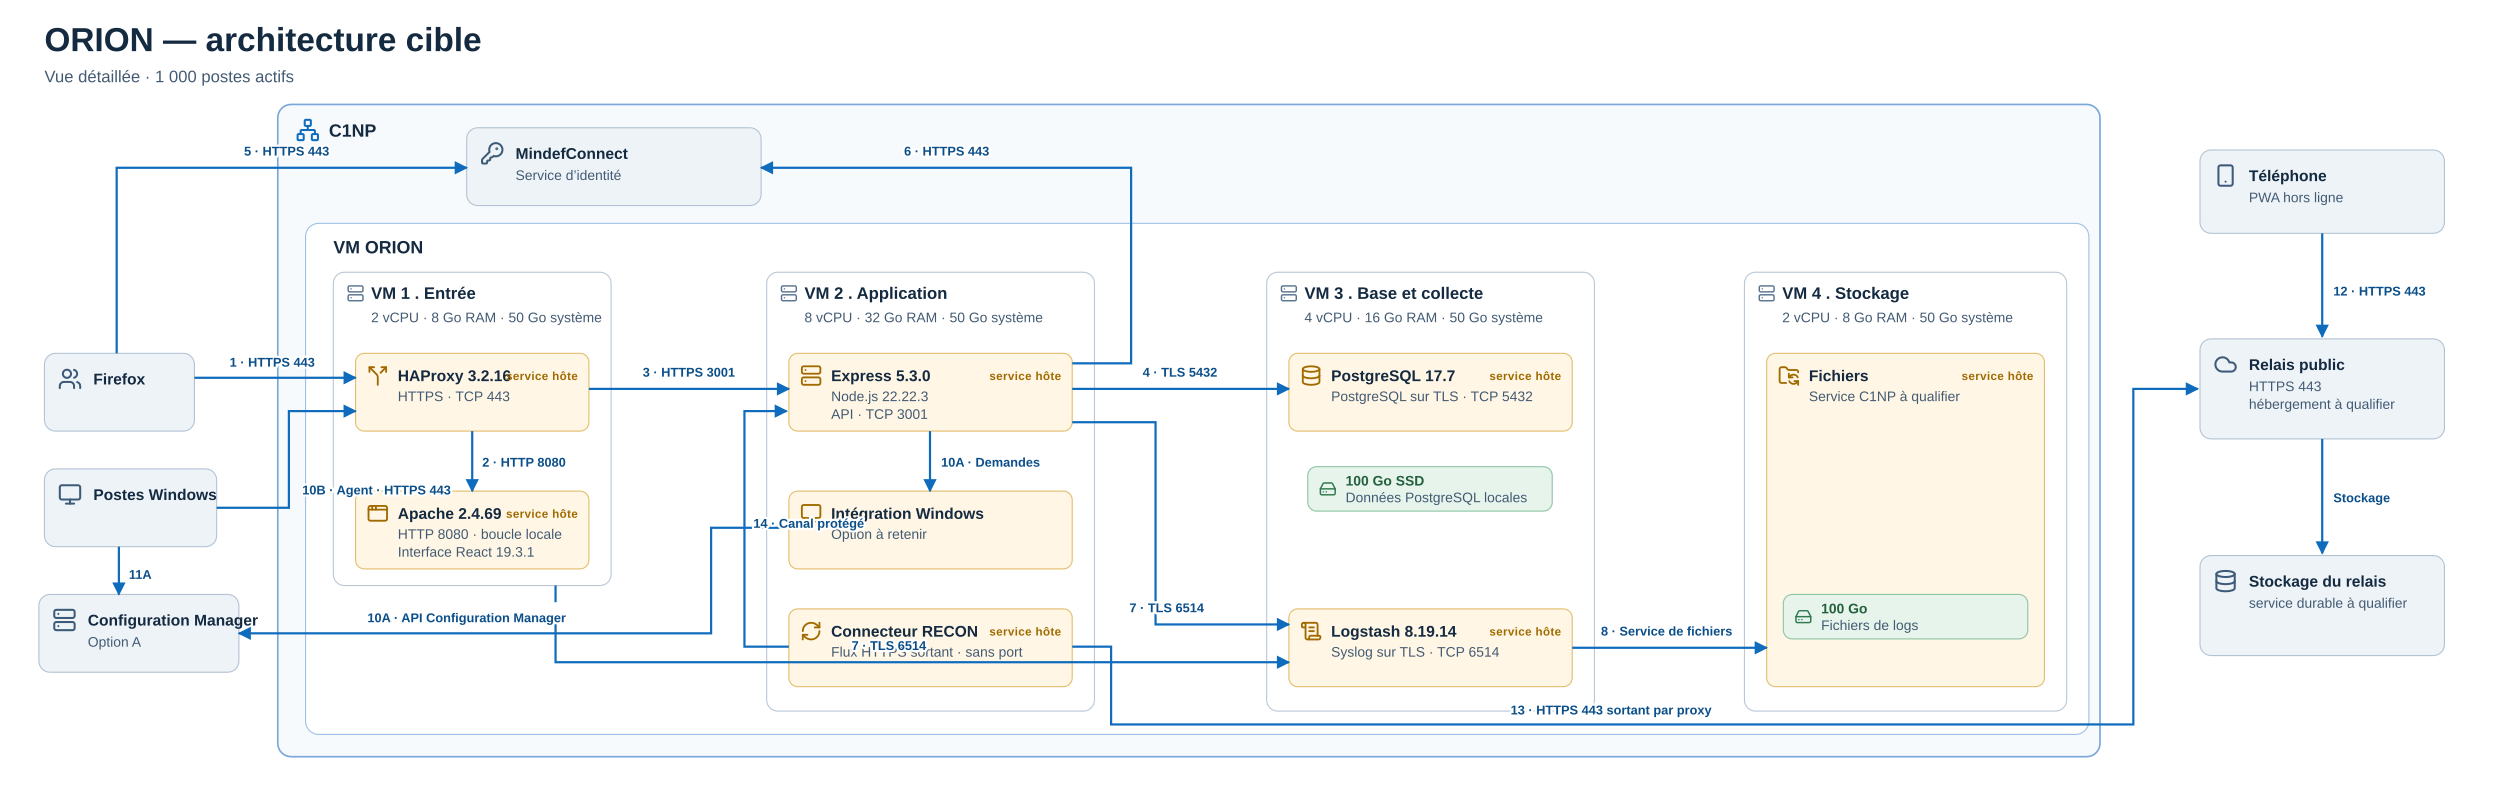
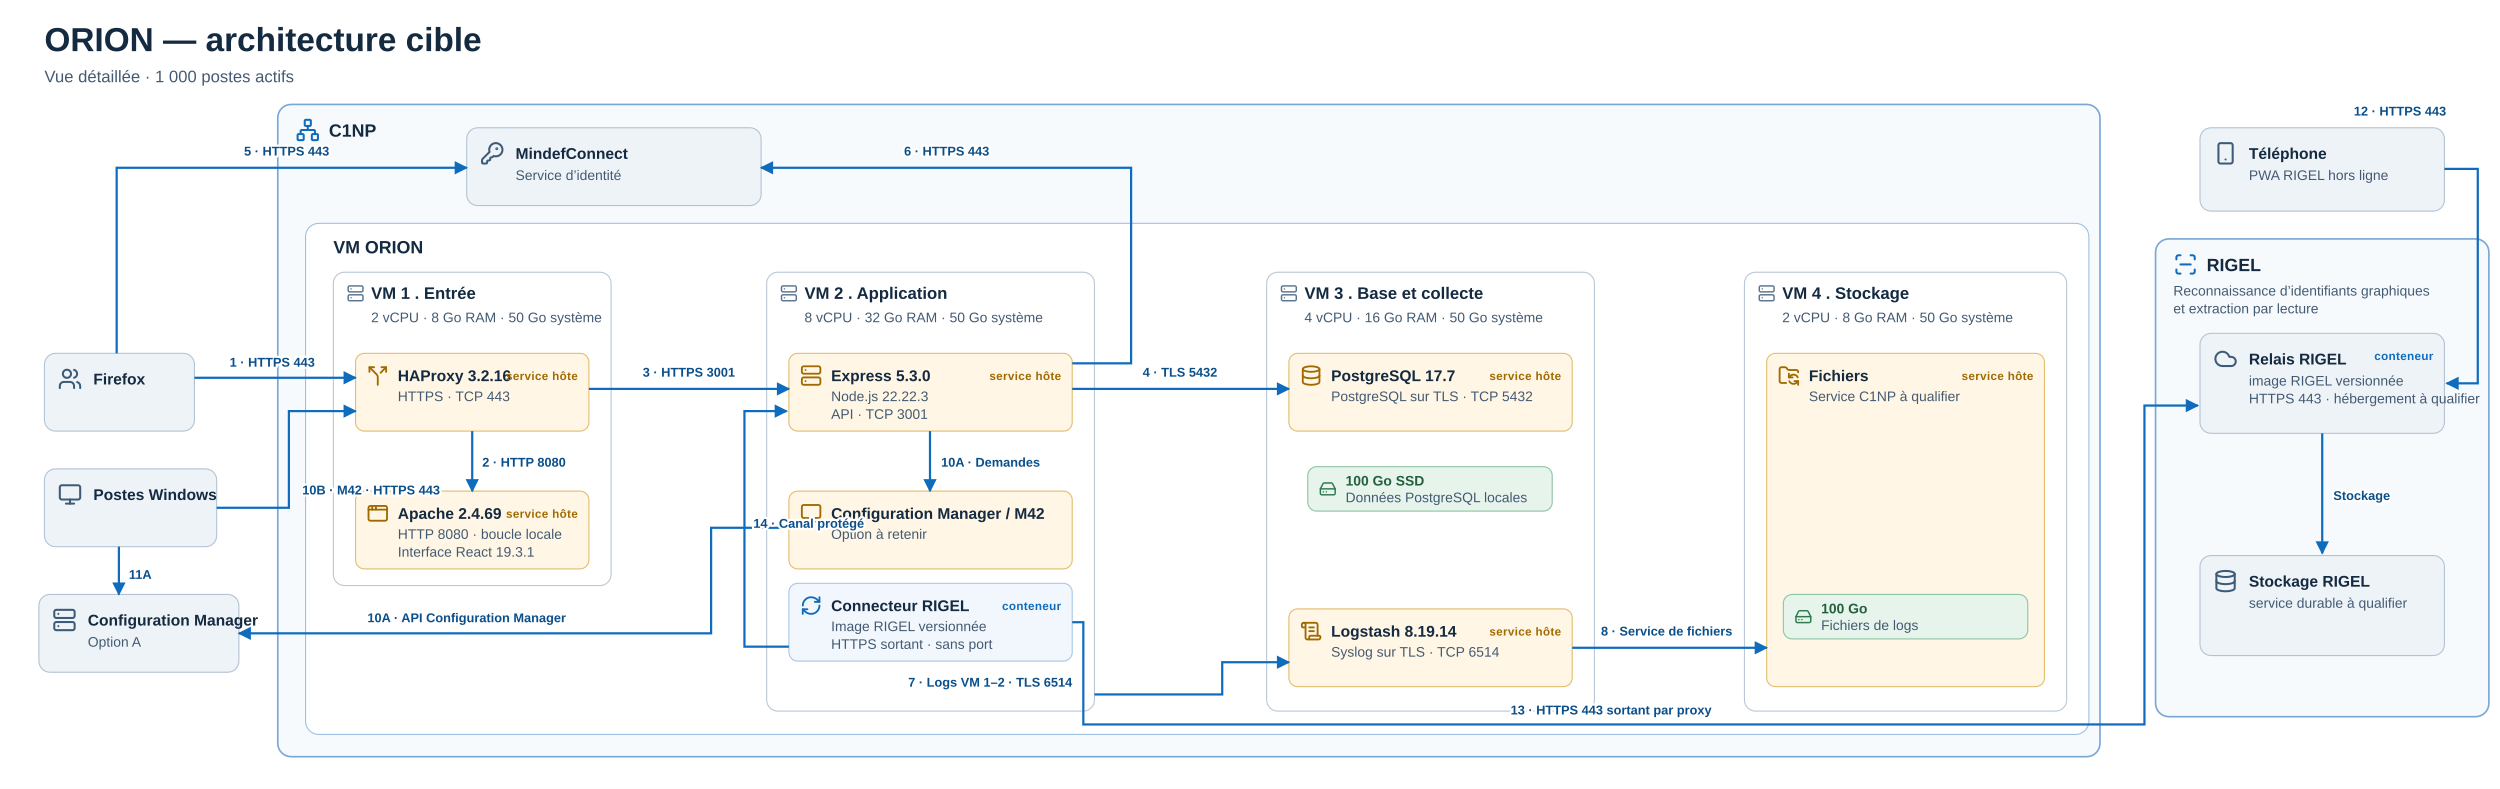
<svg xmlns="http://www.w3.org/2000/svg" width="2250" height="710" viewBox="0 0 2250 710" role="img" aria-labelledby="title desc">
  <defs>
    <marker id="arrow" viewBox="0 0 10 10" refX="9" refY="5" markerWidth="6" markerHeight="6" orient="auto">
      <path d="M0 0 L10 5 L0 10 Z" fill="#0f6cbd" />
    </marker>
    <marker id="arrow-start" viewBox="0 0 10 10" refX="1" refY="5" markerWidth="6" markerHeight="6" orient="auto">
      <path d="M10 0 L0 5 L10 10 Z" fill="#0f6cbd" />
    </marker>
    <symbol id="i-network" viewBox="0 0 24 24" fill="none" stroke="currentColor" stroke-width="2" stroke-linecap="round" stroke-linejoin="round">
      <rect x="16" y="16" width="6" height="6" rx="1" />
      <rect x="2" y="16" width="6" height="6" rx="1" />
      <rect x="9" y="2" width="6" height="6" rx="1" />
      <path d="M5 16v-3a1 1 0 0 1 1-1h12a1 1 0 0 1 1 1v3" />
      <path d="M12 12V8" />
    </symbol>
    <symbol id="i-server" viewBox="0 0 24 24" fill="none" stroke="currentColor" stroke-width="2" stroke-linecap="round" stroke-linejoin="round">
      <rect width="20" height="8" x="2" y="2" rx="2" ry="2" />
      <rect width="20" height="8" x="2" y="14" rx="2" ry="2" />
      <line x1="6" x2="6.01" y1="6" y2="6" />
      <line x1="6" x2="6.01" y1="18" y2="18" />
    </symbol>
    <symbol id="i-users" viewBox="0 0 24 24" fill="none" stroke="currentColor" stroke-width="2" stroke-linecap="round" stroke-linejoin="round">
      <path d="M16 21v-2a4 4 0 0 0-4-4H6a4 4 0 0 0-4 4v2" />
      <circle cx="9" cy="7" r="4" />
      <path d="M22 21v-2a4 4 0 0 0-3-3.87" />
      <path d="M16 3.13a4 4 0 0 1 0 7.75" />
    </symbol>
    <symbol id="i-monitor" viewBox="0 0 24 24" fill="none" stroke="currentColor" stroke-width="2" stroke-linecap="round" stroke-linejoin="round">
      <rect width="20" height="14" x="2" y="3" rx="2" />
      <line x1="8" x2="16" y1="21" y2="21" />
      <line x1="12" x2="12" y1="17" y2="21" />
    </symbol>
    <symbol id="i-key-round" viewBox="0 0 24 24" fill="none" stroke="currentColor" stroke-width="2" stroke-linecap="round" stroke-linejoin="round">
      <path d="M2.586 17.414A2 2 0 0 0 2 18.828V21a1 1 0 0 0 1 1h3a1 1 0 0 0 1-1v-1a1 1 0 0 1 1-1h1a1 1 0 0 0 1-1v-1a1 1 0 0 1 1-1h.172a2 2 0 0 0 1.414-.586l.814-.814a6.5 6.5 0 1 0-4-4z" />
      <circle cx="16.5" cy="7.5" r=".5" fill="currentColor" />
    </symbol>
    <symbol id="i-split" viewBox="0 0 24 24" fill="none" stroke="currentColor" stroke-width="2" stroke-linecap="round" stroke-linejoin="round">
      <path d="M16 3h5v5" />
      <path d="M8 3H3v5" />
      <path d="M12 22v-8.3a4 4 0 0 0-1.172-2.872L3 3" />
      <path d="m15 9 6-6" />
    </symbol>
    <symbol id="i-app-window" viewBox="0 0 24 24" fill="none" stroke="currentColor" stroke-width="2" stroke-linecap="round" stroke-linejoin="round">
      <rect x="2" y="4" width="20" height="16" rx="2" />
      <path d="M10 4v4" />
      <path d="M2 8h20" />
      <path d="M6 4v4" />
    </symbol>
    <symbol id="i-refresh-cw" viewBox="0 0 24 24" fill="none" stroke="currentColor" stroke-width="2" stroke-linecap="round" stroke-linejoin="round">
      <path d="M3 12a9 9 0 0 1 9-9 9.75 9.75 0 0 1 6.74 2.74L21 8" />
      <path d="M21 3v5h-5" />
      <path d="M21 12a9 9 0 0 1-9 9 9.75 9.75 0 0 1-6.74-2.74L3 16" />
      <path d="M8 16H3v5" />
    </symbol>
    <symbol id="i-scroll-text" viewBox="0 0 24 24" fill="none" stroke="currentColor" stroke-width="2" stroke-linecap="round" stroke-linejoin="round">
      <path d="M15 12h-5" />
      <path d="M15 8h-5" />
      <path d="M19 17V5a2 2 0 0 0-2-2H4" />
      <path d="M8 21h12a2 2 0 0 0 2-2v-1a1 1 0 0 0-1-1H11a1 1 0 0 0-1 1v1a2 2 0 1 1-4 0V5a2 2 0 1 0-4 0v2a1 1 0 0 0 1 1h3" />
    </symbol>
    <symbol id="i-database" viewBox="0 0 24 24" fill="none" stroke="currentColor" stroke-width="2" stroke-linecap="round" stroke-linejoin="round">
      <ellipse cx="12" cy="5" rx="9" ry="3" />
      <path d="M3 5V19A9 3 0 0 0 21 19V5" />
      <path d="M3 12A9 3 0 0 0 21 12" />
    </symbol>
    <symbol id="i-hard-drive" viewBox="0 0 24 24" fill="none" stroke="currentColor" stroke-width="2" stroke-linecap="round" stroke-linejoin="round">
      <line x1="22" x2="2" y1="12" y2="12" />
      <path d="M5.45 5.11 2 12v6a2 2 0 0 0 2 2h16a2 2 0 0 0 2-2v-6l-3.45-6.89A2 2 0 0 0 16.76 4H7.24a2 2 0 0 0-1.79 1.11z" />
      <line x1="6" x2="6.01" y1="16" y2="16" />
      <line x1="10" x2="10.01" y1="16" y2="16" />
    </symbol>
    <symbol id="i-folder-sync" viewBox="0 0 24 24" fill="none" stroke="currentColor" stroke-width="2" stroke-linecap="round" stroke-linejoin="round">
      <path d="M9 20H4a2 2 0 0 1-2-2V5a2 2 0 0 1 2-2h3.9a2 2 0 0 1 1.69.9l.81 1.2a2 2 0 0 0 1.67.9H20a2 2 0 0 1 2 2v.5" />
      <path d="M12 10v4h4" />
      <path d="m12 14 1.535-1.605a5 5 0 0 1 8 1.5" />
      <path d="M22 22v-4h-4" />
      <path d="m22 18-1.535 1.605a5 5 0 0 1-8-1.5" />
    </symbol>
    <symbol id="i-smartphone" viewBox="0 0 24 24" fill="none" stroke="currentColor" stroke-width="2" stroke-linecap="round" stroke-linejoin="round">
      <rect width="14" height="20" x="5" y="2" rx="2" ry="2" />
      <path d="M12 18h.01" />
+     </symbol>
+     <symbol id="i-scan-line" viewBox="0 0 24 24" fill="none" stroke="currentColor" stroke-width="2" stroke-linecap="round" stroke-linejoin="round">
+       <path d="M3 7V5a2 2 0 0 1 2-2h2" />
+       <path d="M17 3h2a2 2 0 0 1 2 2v2" />
+       <path d="M21 17v2a2 2 0 0 1-2 2h-2" />
+       <path d="M7 21H5a2 2 0 0 1-2-2v-2" />
+       <path d="M7 12h10" />
    </symbol>
    <symbol id="i-cloud" viewBox="0 0 24 24" fill="none" stroke="currentColor" stroke-width="2" stroke-linecap="round" stroke-linejoin="round">
      <path d="M17.5 19H9a7 7 0 1 1 6.71-9h1.79a4.5 4.5 0 1 1 0 9Z" />
    </symbol>
  </defs>
  <style>
text{font-family:'Segoe UI',Arial,Helvetica,sans-serif;fill:#142a40}
.title{font-size:30px;font-weight:bold}
.body{font-size:15px;fill:#425a72}
.frame,.zname{font-size:16px;font-weight:bold}
.vm{font-size:15px;font-weight:bold}
.service{font-size:14px;font-weight:bold}
.cname{font-size:15px;font-weight:bold}
.crole{font-size:12.5px;fill:#425a72}
.cvm{font-size:12px;font-weight:bold;fill:#0f6cbd}
.caption{font-size:12.5px;fill:#425a72}
.vol{font-size:12.5px;font-weight:bold;fill:#24603d}
.tag{font-size:10.5px;font-weight:bold;fill:#0f6cbd;letter-spacing:.3px}
.tag.host{fill:#a06a00}
.badge{font-size:10.5px;font-weight:bold;fill:#254e78;letter-spacing:.5px}
.step{font-size:13px;font-weight:bold;fill:#fff}
.route{font-size:11.5px;font-weight:bold;fill:#0b4f8a;paint-order:stroke;stroke:#fff;stroke-width:4;stroke-linejoin:round}
.flow{fill:none;stroke:#0f6cbd;stroke-width:2}
.auto{stroke-dasharray:6 4}
</style>
  <rect width="2250" height="710" fill="#fff" />
  <text x="40" y="46" class="title" text-anchor="start">ORION — architecture cible</text>
  <text x="40" y="74" class="body" text-anchor="start">Vue détaillée · 1 000 postes actifs</text>
  <rect x="250" y="94" width="1640" height="587" rx="12" fill="#f7fafd" stroke="#7aa7d6" stroke-width="1.5" />
  <use href="#i-network" x="266" y="106" width="22" height="22" style="color:#0f6cbd" />
  <text x="296" y="123" class="frame" text-anchor="start">C1NP</text>
  <rect x="275" y="201" width="1605" height="460" rx="12" fill="#fff" stroke="#9cc0e4" />
  <text x="300" y="228" class="frame" text-anchor="start">VM ORION</text>
  <rect x="300" y="245" width="250" height="282" rx="10" fill="#ffffff" stroke="#b9c7d6" />
  <use href="#i-server" x="312" y="256" width="16" height="16" style="color:#5b7690" />
  <text x="334" y="269" class="vm" text-anchor="start">VM 1 . Entrée</text>
  <text x="334" y="290" class="caption" text-anchor="start">2 vCPU · 8 Go RAM · 50 Go système</text>
  <rect x="690" y="245" width="295" height="395" rx="10" fill="#ffffff" stroke="#b9c7d6" />
  <use href="#i-server" x="702" y="256" width="16" height="16" style="color:#5b7690" />
  <text x="724" y="269" class="vm" text-anchor="start">VM 2 . Application</text>
  <text x="724" y="290" class="caption" text-anchor="start">8 vCPU · 32 Go RAM · 50 Go système</text>
  <rect x="1140" y="245" width="295" height="395" rx="10" fill="#ffffff" stroke="#b9c7d6" />
  <use href="#i-server" x="1152" y="256" width="16" height="16" style="color:#5b7690" />
  <text x="1174" y="269" class="vm" text-anchor="start">VM 3 . Base et collecte</text>
  <text x="1174" y="290" class="caption" text-anchor="start">4 vCPU · 16 Go RAM · 50 Go système</text>
  <rect x="1570" y="245" width="290" height="395" rx="10" fill="#ffffff" stroke="#b9c7d6" />
  <use href="#i-server" x="1582" y="256" width="16" height="16" style="color:#5b7690" />
  <text x="1604" y="269" class="vm" text-anchor="start">VM 4 . Stockage</text>
  <text x="1604" y="290" class="caption" text-anchor="start">2 vCPU · 8 Go RAM · 50 Go système</text>
  <rect x="40" y="318" width="135" height="70" rx="10" fill="#eef3f8" stroke="#b3c3d3" />
  <use href="#i-users" x="52" y="330" width="22" height="22" style="color:#3d5a78" />
  <text x="84" y="346" class="service" text-anchor="start">Firefox</text>
  <rect x="40" y="422" width="155" height="70" rx="10" fill="#eef3f8" stroke="#b3c3d3" />
  <use href="#i-monitor" x="52" y="434" width="22" height="22" style="color:#3d5a78" />
  <text x="84" y="450" class="service" text-anchor="start">Postes Windows</text>
  <rect x="35" y="535" width="180" height="70" rx="10" fill="#eef3f8" stroke="#b3c3d3" />
  <use href="#i-server" x="47" y="547" width="22" height="22" style="color:#3d5a78" />
  <text x="79" y="563" class="service" text-anchor="start">Configuration Manager</text>
  <text x="79" y="582" class="caption" text-anchor="start">Option A</text>
  <rect x="420" y="115" width="265" height="70" rx="10" fill="#eef3f8" stroke="#b3c3d3" />
  <use href="#i-key-round" x="432" y="127" width="22" height="22" style="color:#3d5a78" />
  <text x="464" y="143" class="service" text-anchor="start">MindefConnect</text>
  <text x="464" y="162" class="caption" text-anchor="start">Service d’identité</text>
  <rect x="320" y="318" width="210" height="70" rx="8" fill="#fff6e5" stroke="#e3bd6d" />
  <use href="#i-split" x="330" y="328" width="20" height="20" style="color:#a06a00" />
  <text x="358" y="343" class="service" text-anchor="start">HAProxy 3.2.16</text>
  <text x="520" y="342" class="tag host" text-anchor="end">service hôte</text>
  <text x="358" y="361" class="caption" text-anchor="start">HTTPS · TCP 443</text>
  <rect x="320" y="442" width="210" height="70" rx="8" fill="#fff6e5" stroke="#e3bd6d" />
  <use href="#i-app-window" x="330" y="452" width="20" height="20" style="color:#a06a00" />
  <text x="358" y="467" class="service" text-anchor="start">Apache 2.4.69</text>
  <text x="520" y="466" class="tag host" text-anchor="end">service hôte</text>
  <text x="358" y="485" class="caption" text-anchor="start">HTTP 8080 · boucle locale</text>
  <text x="358" y="501" class="caption" text-anchor="start">Interface React 19.3.1</text>
  <rect x="710" y="318" width="255" height="70" rx="8" fill="#fff6e5" stroke="#e3bd6d" />
  <use href="#i-server" x="720" y="328" width="20" height="20" style="color:#a06a00" />
  <text x="748" y="343" class="service" text-anchor="start">Express 5.3.0</text>
  <text x="955" y="342" class="tag host" text-anchor="end">service hôte</text>
  <text x="748" y="361" class="caption" text-anchor="start">Node.js 22.22.3</text>
  <text x="748" y="377" class="caption" text-anchor="start">API · TCP 3001</text>
  <rect x="710" y="442" width="255" height="70" rx="8" fill="#fff6e5" stroke="#e3bd6d" />
  <use href="#i-monitor" x="720" y="452" width="20" height="20" style="color:#a06a00" />
-   <text x="748" y="467" class="service" text-anchor="start">Intégration Windows</text>
+   <text x="748" y="467" class="service" text-anchor="start">Configuration Manager / M42</text>
  <text x="748" y="485" class="caption" text-anchor="start">Option à retenir</text>
-   <rect x="710" y="548" width="255" height="70" rx="8" fill="#fff6e5" stroke="#e3bd6d" />
-   <use href="#i-refresh-cw" x="720" y="558" width="20" height="20" style="color:#a06a00" />
-   <text x="748" y="573" class="service" text-anchor="start">Connecteur RECON</text>
-   <text x="955" y="572" class="tag host" text-anchor="end">service hôte</text>
-   <text x="748" y="591" class="caption" text-anchor="start">Flux HTTPS sortant · sans port</text>
+   <rect x="710" y="525" width="255" height="70" rx="8" fill="#f2f7fd" stroke="#aac6e3" />
+   <use href="#i-refresh-cw" x="720" y="535" width="20" height="20" style="color:#0f6cbd" />
+   <text x="748" y="550" class="service" text-anchor="start">Connecteur RIGEL</text>
+   <text x="955" y="549" class="tag" text-anchor="end">conteneur</text>
+   <text x="748" y="568" class="caption" text-anchor="start">Image RIGEL versionnée</text>
+   <text x="748" y="584" class="caption" text-anchor="start">HTTPS sortant · sans port</text>
  <rect x="1160" y="548" width="255" height="70" rx="8" fill="#fff6e5" stroke="#e3bd6d" />
  <use href="#i-scroll-text" x="1170" y="558" width="20" height="20" style="color:#a06a00" />
  <text x="1198" y="573" class="service" text-anchor="start">Logstash 8.19.14</text>
  <text x="1405" y="572" class="tag host" text-anchor="end">service hôte</text>
  <text x="1198" y="591" class="caption" text-anchor="start">Syslog sur TLS · TCP 6514</text>
  <rect x="1160" y="318" width="255" height="70" rx="8" fill="#fff6e5" stroke="#e3bd6d" />
  <use href="#i-database" x="1170" y="328" width="20" height="20" style="color:#a06a00" />
  <text x="1198" y="343" class="service" text-anchor="start">PostgreSQL 17.7</text>
  <text x="1405" y="342" class="tag host" text-anchor="end">service hôte</text>
  <text x="1198" y="361" class="caption" text-anchor="start">PostgreSQL sur TLS · TCP 5432</text>
  <rect x="1177" y="420" width="220" height="40" rx="8" fill="#e6f4ec" stroke="#8fc4a3" />
  <use href="#i-hard-drive" x="1187" y="432" width="16" height="16" style="color:#2f7a4f" />
  <text x="1211" y="437" class="vol" text-anchor="start">100 Go SSD</text>
  <text x="1211" y="452" class="caption" text-anchor="start">Données PostgreSQL locales</text>
  <rect x="1590" y="318" width="250" height="300" rx="8" fill="#fff6e5" stroke="#e3bd6d" />
  <use href="#i-folder-sync" x="1600" y="328" width="20" height="20" style="color:#a06a00" />
  <text x="1628" y="343" class="service" text-anchor="start">Fichiers</text>
  <text x="1830" y="342" class="tag host" text-anchor="end">service hôte</text>
  <text x="1628" y="361" class="caption" text-anchor="start">Service C1NP à qualifier</text>
  <rect x="1605" y="535" width="220" height="40" rx="8" fill="#e6f4ec" stroke="#8fc4a3" />
  <use href="#i-hard-drive" x="1615" y="547" width="16" height="16" style="color:#2f7a4f" />
  <text x="1639" y="552" class="vol" text-anchor="start">100 Go</text>
  <text x="1639" y="567" class="caption" text-anchor="start">Fichiers de logs</text>
-   <rect x="1980" y="135" width="220" height="75" rx="10" fill="#eef3f8" stroke="#b3c3d3" />
-   <use href="#i-smartphone" x="1992" y="147" width="22" height="22" style="color:#3d5a78" />
-   <text x="2024" y="163" class="service" text-anchor="start">Téléphone</text>
-   <text x="2024" y="182" class="caption" text-anchor="start">PWA hors ligne</text>
-   <rect x="1980" y="305" width="220" height="90" rx="10" fill="#eef3f8" stroke="#b3c3d3" />
-   <use href="#i-cloud" x="1992" y="317" width="22" height="22" style="color:#3d5a78" />
-   <text x="2024" y="333" class="service" text-anchor="start">Relais public</text>
-   <text x="2024" y="352" class="caption" text-anchor="start">HTTPS 443</text>
-   <text x="2024" y="368" class="caption" text-anchor="start">hébergement à qualifier</text>
+   <rect x="1980" y="115" width="220" height="75" rx="10" fill="#eef3f8" stroke="#b3c3d3" />
+   <use href="#i-smartphone" x="1992" y="127" width="22" height="22" style="color:#3d5a78" />
+   <text x="2024" y="143" class="service" text-anchor="start">Téléphone</text>
+   <text x="2024" y="162" class="caption" text-anchor="start">PWA RIGEL hors ligne</text>
+   <rect x="1940" y="215" width="300" height="430" rx="12" fill="#f7fafd" stroke="#7aa7d6" stroke-width="1.5" />
+   <use href="#i-scan-line" x="1956" y="227" width="22" height="22" style="color:#0f6cbd" />
+   <text x="1986" y="244" class="frame" text-anchor="start">RIGEL</text>
+   <text x="1956" y="266" class="caption" text-anchor="start">Reconnaissance d’identifiants graphiques</text>
+   <text x="1956" y="282" class="caption" text-anchor="start">et extraction par lecture</text>
+   <rect x="1980" y="300" width="220" height="90" rx="10" fill="#eef3f8" stroke="#b3c3d3" />
+   <use href="#i-cloud" x="1992" y="312" width="22" height="22" style="color:#3d5a78" />
+   <text x="2024" y="328" class="service" text-anchor="start">Relais RIGEL</text>
+   <text x="2190" y="324" class="tag" text-anchor="end">conteneur</text>
+   <text x="2024" y="347" class="caption" text-anchor="start">image RIGEL versionnée</text>
+   <text x="2024" y="363" class="caption" text-anchor="start">HTTPS 443 · hébergement à qualifier</text>
  <rect x="1980" y="500" width="220" height="90" rx="10" fill="#eef3f8" stroke="#b3c3d3" />
  <use href="#i-database" x="1992" y="512" width="22" height="22" style="color:#3d5a78" />
-   <text x="2024" y="528" class="service" text-anchor="start">Stockage du relais</text>
+   <text x="2024" y="528" class="service" text-anchor="start">Stockage RIGEL</text>
  <text x="2024" y="547" class="caption" text-anchor="start">service durable à qualifier</text>
  <path d="M175 340 L320 340" class="flow" marker-end="url(#arrow)" />
  <text x="245" y="330" class="route" text-anchor="middle">1 · HTTPS 443</text>
  <path d="M425 388 L425 442" class="flow" marker-end="url(#arrow)" />
  <text x="434" y="420" class="route" text-anchor="start">2 · HTTP 8080</text>
  <path d="M530 350 L710 350" class="flow" marker-end="url(#arrow)" />
  <text x="620" y="339" class="route" text-anchor="middle">3 · HTTPS 3001</text>
  <path d="M965 350 L1160 350" class="flow" marker-end="url(#arrow)" />
  <text x="1062" y="339" class="route" text-anchor="middle">4 · TLS 5432</text>
  <path d="M105 318 L105 151 L420 151" class="flow" marker-end="url(#arrow)" />
  <text x="258" y="140" class="route" text-anchor="middle">5 · HTTPS 443</text>
  <path d="M965 327 L1018 327 L1018 151 L685 151" class="flow" marker-end="url(#arrow)" />
  <text x="852" y="140" class="route" text-anchor="middle">6 · HTTPS 443</text>
-   <path d="M500 527V542" class="flow" />
-   <path d="M500 558 L500 596 L1160 596" class="flow" marker-end="url(#arrow)" />
-   <text x="800" y="585" class="route" text-anchor="middle">7 · TLS 6514</text>
-   <path d="M965 380 L1040 380 L1040 562 L1160 562" class="flow" marker-end="url(#arrow)" />
-   <text x="1050" y="551" class="route" text-anchor="middle">7 · TLS 6514</text>
+   <path d="M985 625 L1100 625 L1100 596 L1160 596" class="flow" marker-end="url(#arrow)" />
+   <text x="965" y="618" class="route" text-anchor="end">7 · Logs VM 1–2 · TLS 6514</text>
  <path d="M1415 583 L1590 583" class="flow" marker-end="url(#arrow)" />
  <text x="1500" y="572" class="route" text-anchor="middle">8 · Service de fichiers</text>
  <path d="M837 388 L837 442" class="flow" marker-end="url(#arrow)" />
  <text x="847" y="420" class="route" text-anchor="start">10A · Demandes</text>
  <path d="M107 492 L107 535" class="flow" marker-end="url(#arrow)" />
  <text x="116" y="521" class="route" text-anchor="start">11A</text>
  <path d="M710 475 L640 475 L640 570 L215 570" class="flow" marker-end="url(#arrow)" />
  <text x="420" y="560" class="route" text-anchor="middle">10A · API Configuration Manager</text>
  <path d="M195 457 L260 457 L260 370 L320 370" class="flow" marker-end="url(#arrow)" />
-   <text x="272" y="445" class="route" text-anchor="start">10B · Agent · HTTPS 443</text>
-   <path d="M2090 210 L2090 303" class="flow" marker-end="url(#arrow)" />
-   <text x="2100" y="266" class="route" text-anchor="start">12 · HTTPS 443</text>
-   <path d="M2090 395 L2090 498" class="flow" marker-end="url(#arrow)" />
-   <text x="2100" y="452" class="route" text-anchor="start">Stockage</text>
-   <path d="M965 582 L1000 582 L1000 652 L1920 652 L1920 350 L1978 350" class="flow" marker-end="url(#arrow)" />
+   <text x="272" y="445" class="route" text-anchor="start">10B · M42 · HTTPS 443</text>
+   <path d="M2200 152 L2230 152 L2230 345 L2202 345" class="flow" marker-end="url(#arrow)" />
+   <text x="2160" y="104" class="route" text-anchor="middle">12 · HTTPS 443</text>
+   <path d="M2090 390 L2090 498" class="flow" marker-end="url(#arrow)" />
+   <text x="2100" y="450" class="route" text-anchor="start">Stockage</text>
+   <path d="M965 560 L975 560 L975 652 L1930 652 L1930 365 L1978 365" class="flow" marker-end="url(#arrow)" />
  <text x="1450" y="643" class="route" text-anchor="middle">13 · HTTPS 443 sortant par proxy</text>
  <path d="M710 582 L670 582 L670 370 L708 370" class="flow" marker-end="url(#arrow)" />
  <text x="678" y="475" class="route" text-anchor="start">14 · Canal protégé</text>
</svg>
